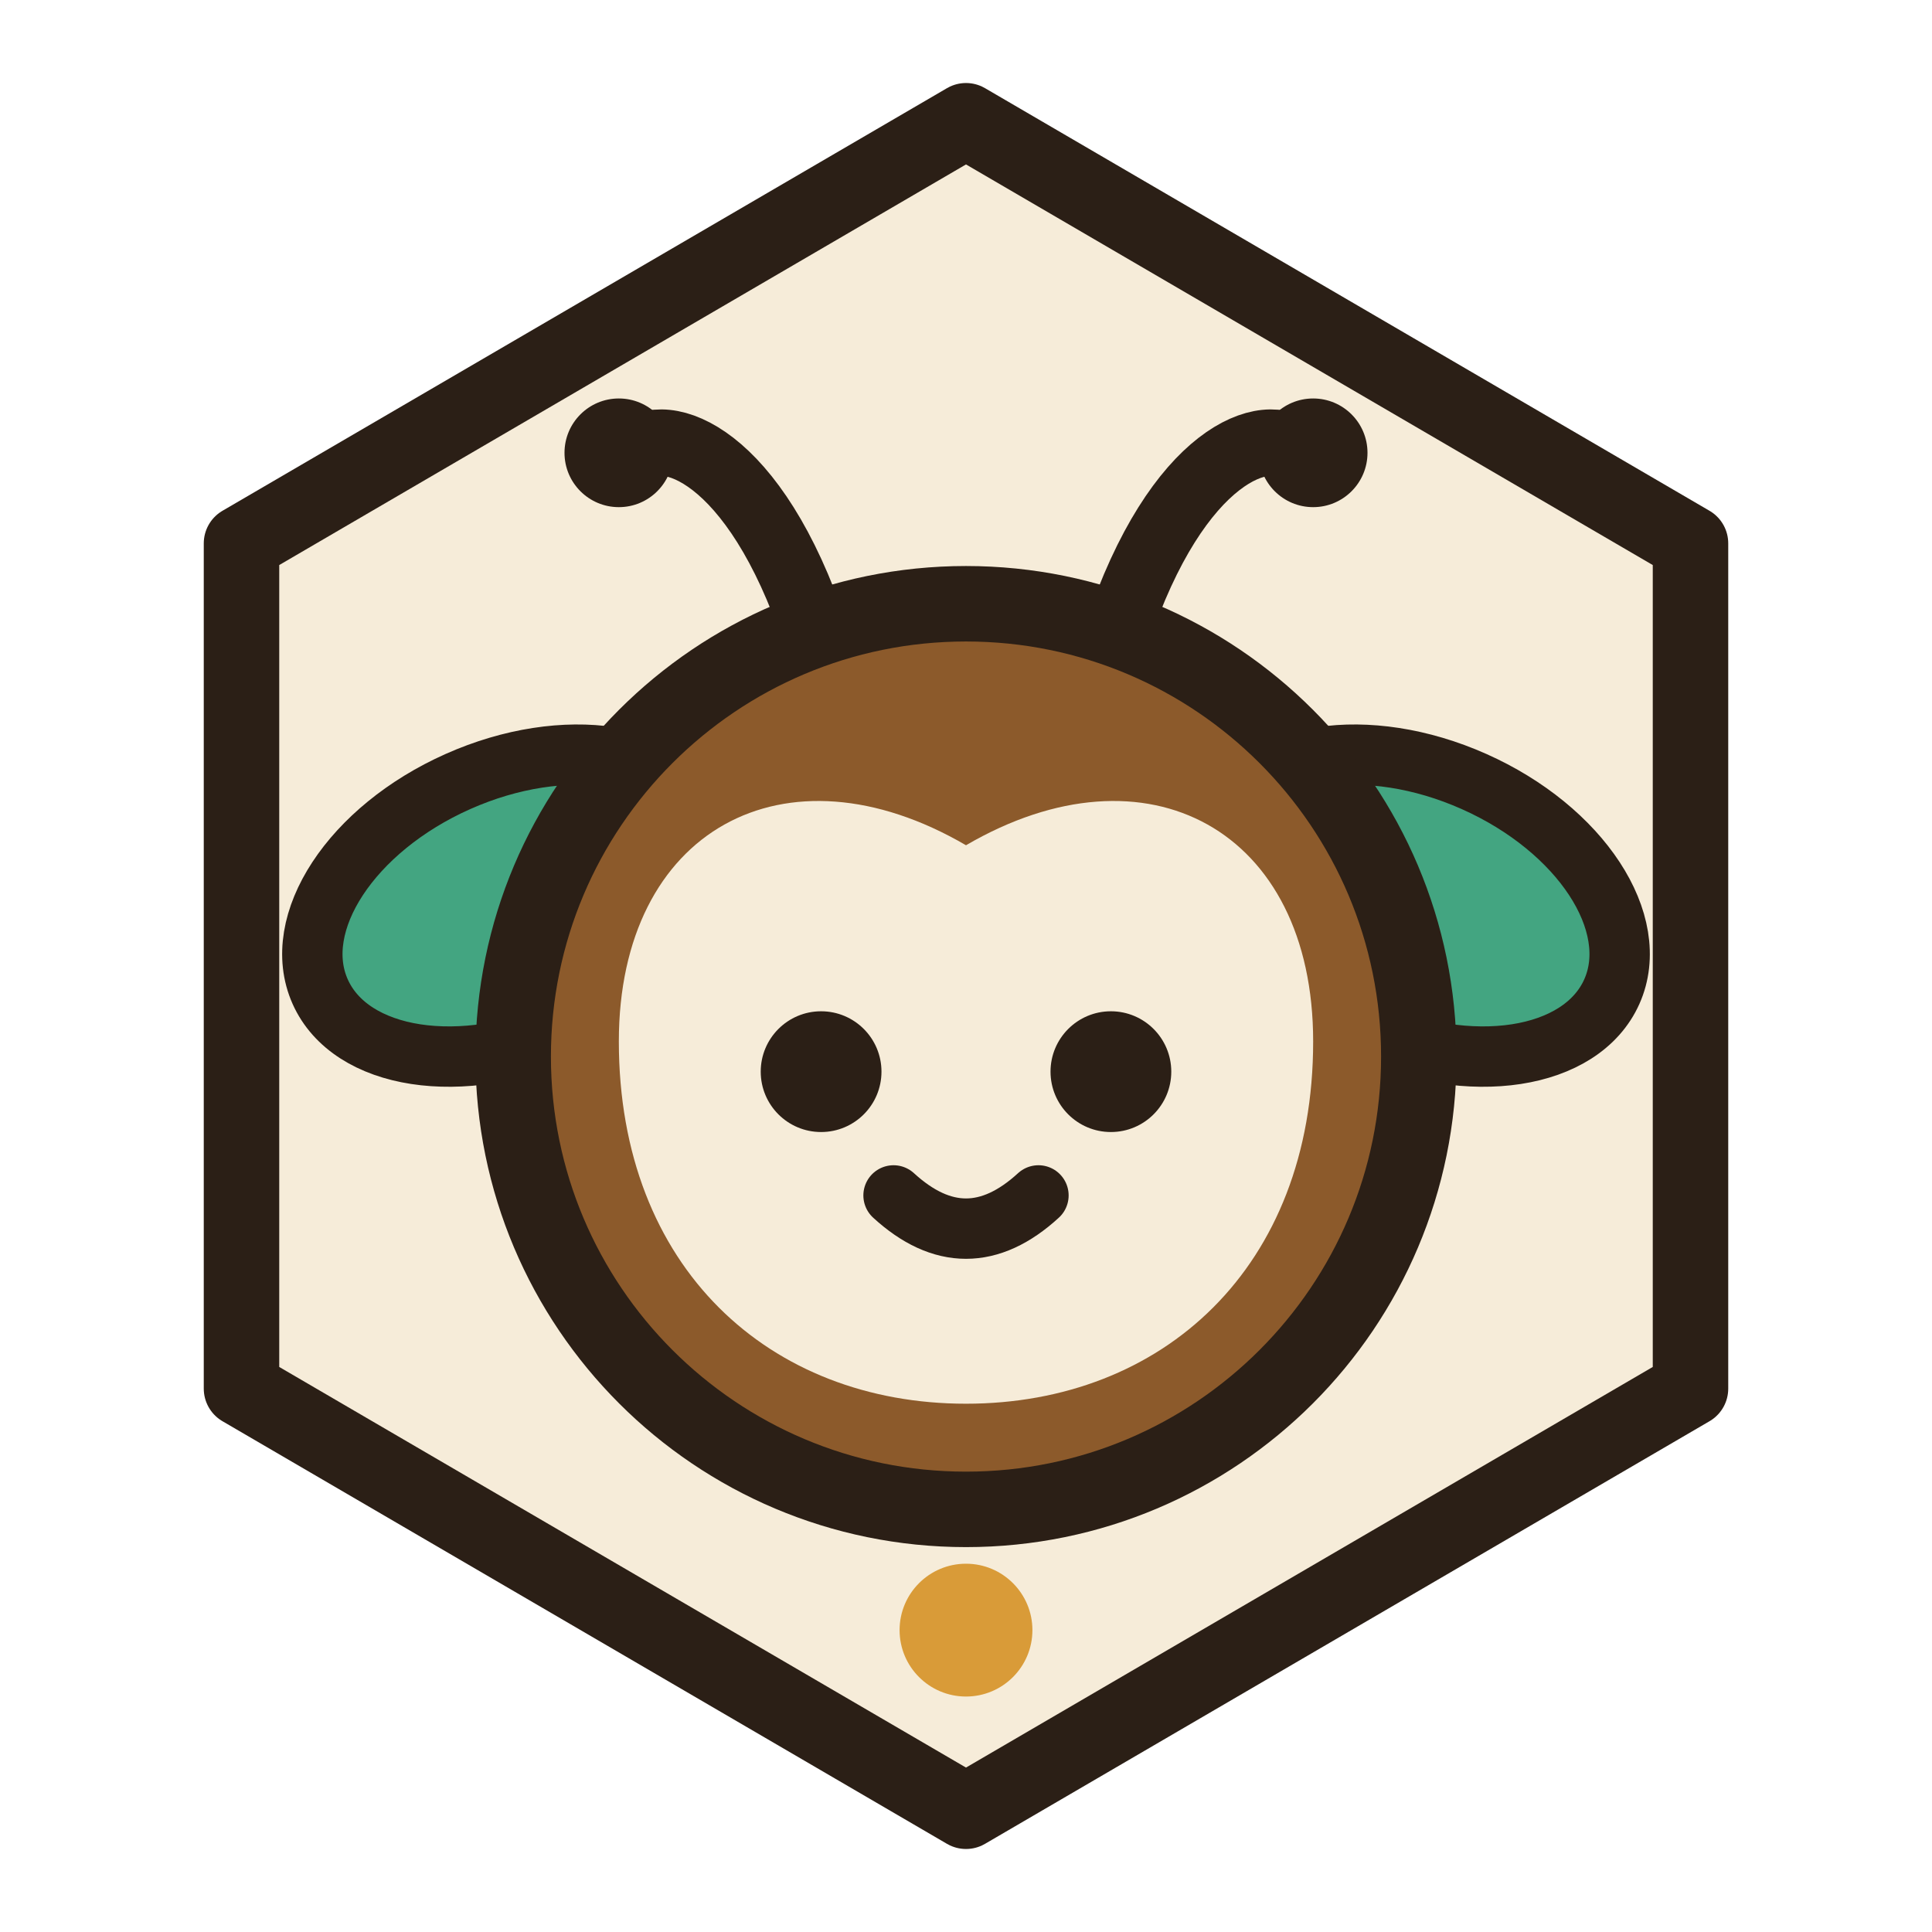
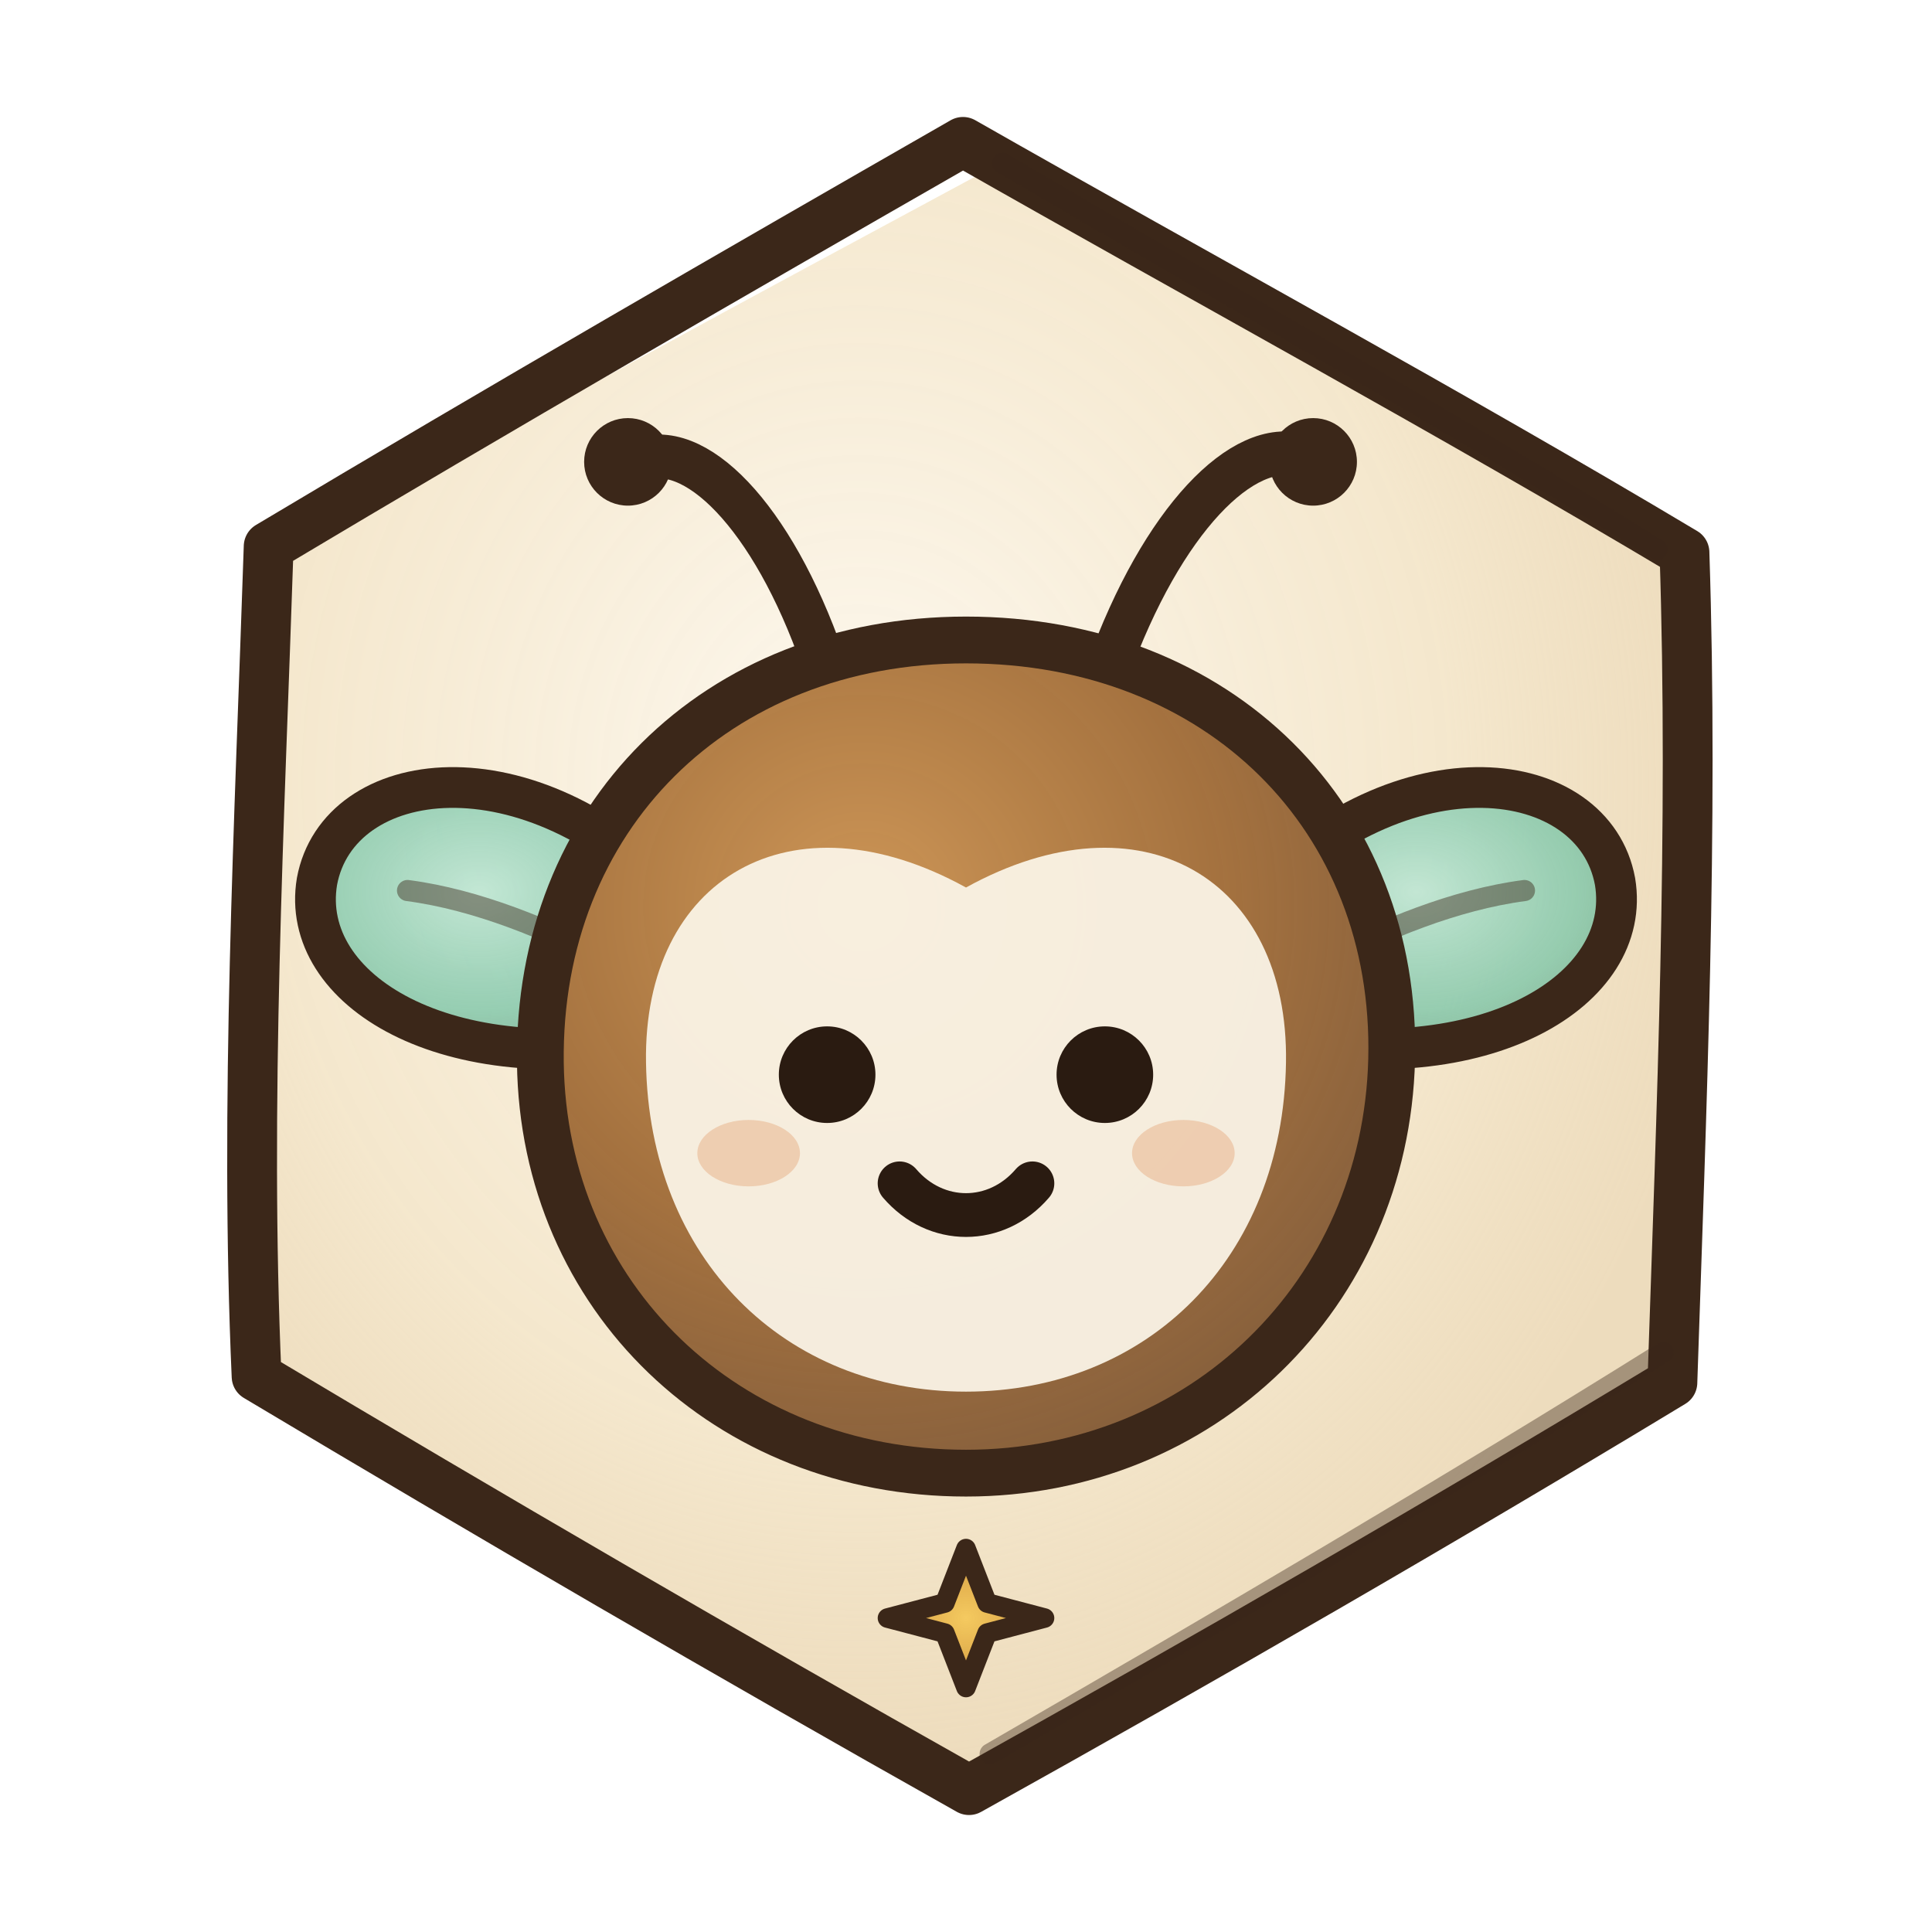
- <svg xmlns="http://www.w3.org/2000/svg" viewBox="0 0 64 64" fill="none" role="img" aria-label="Bunpō — Mitsu over a hexagon">
-   <polygon points="32,4 56,18 56,46 32,60 8,46 8,18" fill="#F6ECD9" stroke="#2B1F16" stroke-width="2.5" stroke-linejoin="round" />
-   <ellipse cx="17" cy="30" rx="7" ry="4.5" transform="rotate(-24 17 30)" fill="#43A581" stroke="#2B1F16" stroke-width="2" />
-   <ellipse cx="47" cy="30" rx="7" ry="4.5" transform="rotate(24 47 30)" fill="#43A581" stroke="#2B1F16" stroke-width="2" />
-   <path d="M27 21 C25 15 22 14 21 15" stroke="#2B1F16" stroke-width="2.2" stroke-linecap="round" />
-   <circle cx="20.5" cy="15" r="1.8" fill="#2B1F16" />
-   <path d="M37 21 C39 15 42 14 43 15" stroke="#2B1F16" stroke-width="2.2" stroke-linecap="round" />
-   <circle cx="43.5" cy="15" r="1.8" fill="#2B1F16" />
-   <circle cx="32" cy="35" r="15" fill="#8C5A2B" stroke="#2B1F16" stroke-width="2.5" />
-   <path d="M20.5 34.5 C20.5 27.5 26 24.5 32 28 C38 24.5 43.5 27.5 43.5 34.5 C43.5 42 38.5 46.5 32 46.5 C25.5 46.5 20.5 42 20.5 34.5 Z" fill="#F6ECD9" />
-   <circle cx="27.2" cy="35.5" r="2" fill="#2B1F16" />
-   <circle cx="36.8" cy="35.5" r="2" fill="#2B1F16" />
-   <path d="M29.6 39.6 Q32 41.8 34.4 39.6" stroke="#2B1F16" stroke-width="2" stroke-linecap="round" fill="none" />
-   <circle cx="32" cy="54" r="2.2" fill="#D99B38" />
+ <svg xmlns="http://www.w3.org/2000/svg" viewBox="0 0 64 64" fill="none" role="img" aria-label="Bunpō — Mitsu over a hexagon in watercolor and ink">
+   <defs>
+     <radialGradient id="hexWash" cx="42%" cy="38%" r="62%">
+       <stop offset="0%" stop-color="#FDF8EE" stop-opacity="0.95" />
+       <stop offset="68%" stop-color="#F3E4C6" stop-opacity="0.88" />
+       <stop offset="100%" stop-color="#E7CFA4" stop-opacity="0.72" />
+     </radialGradient>
+     <radialGradient id="honeyWash" cx="38%" cy="32%" r="68%">
+       <stop offset="0%" stop-color="#C88D48" stop-opacity="0.92" />
+       <stop offset="62%" stop-color="#9A632C" stop-opacity="0.9" />
+       <stop offset="100%" stop-color="#75471D" stop-opacity="0.85" />
+     </radialGradient>
+     <radialGradient id="mintWash" cx="45%" cy="40%" r="65%">
+       <stop offset="0%" stop-color="#BCE6D4" stop-opacity="0.88" />
+       <stop offset="70%" stop-color="#7BC5A8" stop-opacity="0.78" />
+       <stop offset="100%" stop-color="#53A385" stop-opacity="0.65" />
+     </radialGradient>
+     <radialGradient id="amberStar" cx="50%" cy="50%" r="55%">
+       <stop offset="0%" stop-color="#F5C95B" stop-opacity="0.95" />
+       <stop offset="100%" stop-color="#CC8A24" stop-opacity="0.82" />
+     </radialGradient>
+   </defs>
+   <path d="M32.4 5.8 C40 10.2 48.2 14.4 55.2 18.8 C55.6 28 55.1 37.2 54.8 45.6 C47.6 50 39.8 54.4 31.8 58.6 C24.2 54.1 16.5 49.8 9.2 45.2 C8.7 36.4 9.1 27.6 9.5 18.5 C16.9 14.1 24.8 9.9 32.4 5.8 Z" fill="url(#hexWash)" />
+   <path d="M31.9 4.7 C39.8 9.2 48.1 13.7 55.8 18.3 C56.1 27.4 55.7 36.8 55.4 45.8 C47.8 50.4 40 54.9 32.1 59.3 C24.1 54.8 16.2 50.2 8.5 45.6 C8.1 36.6 8.6 27.2 8.9 18.1 C16.6 13.5 24.4 9 31.9 4.7 Z" stroke="#3B2719" stroke-width="1.65" stroke-linecap="round" stroke-linejoin="round" />
+   <path d="M33.2 5.4 C40.5 9.7 48.5 14.2 54.9 18.2" stroke="#3B2719" stroke-width="0.7" stroke-opacity="0.45" stroke-linecap="round" />
+   <path d="M55.1 44.8 C47.9 49.3 40.4 53.7 32.8 58.1" stroke="#3B2719" stroke-width="0.7" stroke-opacity="0.4" stroke-linecap="round" />
+   <path d="M22.5 29.8 C17.5 24.5 11.2 25.4 10.5 29.2 C9.9 32.8 14.8 35.8 21.8 34.4 Z" fill="url(#mintWash)" stroke="#3B2719" stroke-width="1.35" stroke-linecap="round" stroke-linejoin="round" />
+   <path d="M13.5 29.5 C15.8 29.8 18.2 30.8 20.1 31.8" stroke="#3B2719" stroke-width="0.7" stroke-opacity="0.45" stroke-linecap="round" />
+   <path d="M41.5 29.8 C46.5 24.5 52.8 25.4 53.5 29.2 C54.1 32.8 49.2 35.8 42.2 34.4 Z" fill="url(#mintWash)" stroke="#3B2719" stroke-width="1.35" stroke-linecap="round" stroke-linejoin="round" />
+   <path d="M50.5 29.5 C48.2 29.8 45.8 30.8 43.9 31.8" stroke="#3B2719" stroke-width="0.7" stroke-opacity="0.45" stroke-linecap="round" />
+   <path d="M27.4 22.3 C25.8 17.4 23.2 14.6 21.3 15.2" stroke="#3B2719" stroke-width="1.45" stroke-linecap="round" />
+   <circle cx="20.8" cy="15.3" r="1.45" fill="#3B2719" />
+   <path d="M36.7 22.2 C38.5 17.2 41.2 14.5 43.1 15.1" stroke="#3B2719" stroke-width="1.45" stroke-linecap="round" />
+   <circle cx="43.5" cy="15.3" r="1.45" fill="#3B2719" />
+   <path d="M32 21.2 C40.4 21.2 46.3 27.1 46.1 35.1 C45.9 42.9 39.8 48.8 32 48.8 C24.1 48.8 18 43 17.9 35.2 C17.8 27.1 23.7 21.2 32 21.2 Z" fill="#FDF8EE" />
+   <path d="M32 21.2 C40.4 21.2 46.3 27.1 46.1 35.1 C45.9 42.9 39.8 48.8 32 48.8 C24.1 48.8 18 43 17.9 35.2 C17.8 27.1 23.7 21.2 32 21.2 Z" fill="url(#honeyWash)" stroke="#3B2719" stroke-width="1.55" stroke-linecap="round" stroke-linejoin="round" />
+   <path d="M21.4 35.2 C21.3 29.1 26.2 26.2 32 29.4 C37.8 26.2 42.7 29.1 42.6 35.2 C42.5 41.7 38 46.1 32 46.1 C26 46.1 21.5 41.7 21.4 35.2 Z" fill="#FBF4E6" fill-opacity="0.94" />
+   <ellipse cx="24.8" cy="38.2" rx="1.7" ry="1.1" fill="#E39D6B" fill-opacity="0.38" />
+   <ellipse cx="39.2" cy="38.2" rx="1.7" ry="1.1" fill="#E39D6B" fill-opacity="0.38" />
+   <circle cx="27.4" cy="35.6" r="1.6" fill="#2A1B11" />
+   <circle cx="36.6" cy="35.6" r="1.6" fill="#2A1B11" />
+   <path d="M29.8 39.2 C31 40.6 33 40.6 34.2 39.2" stroke="#2A1B11" stroke-width="1.45" stroke-linecap="round" />
+   <path d="M32 51.3 L32.7 53.1 L34.6 53.6 L32.7 54.1 L32 55.9 L31.3 54.1 L29.4 53.6 L31.3 53.1 Z" fill="url(#amberStar)" stroke="#3B2719" stroke-width="0.65" stroke-linejoin="round" />
</svg>
